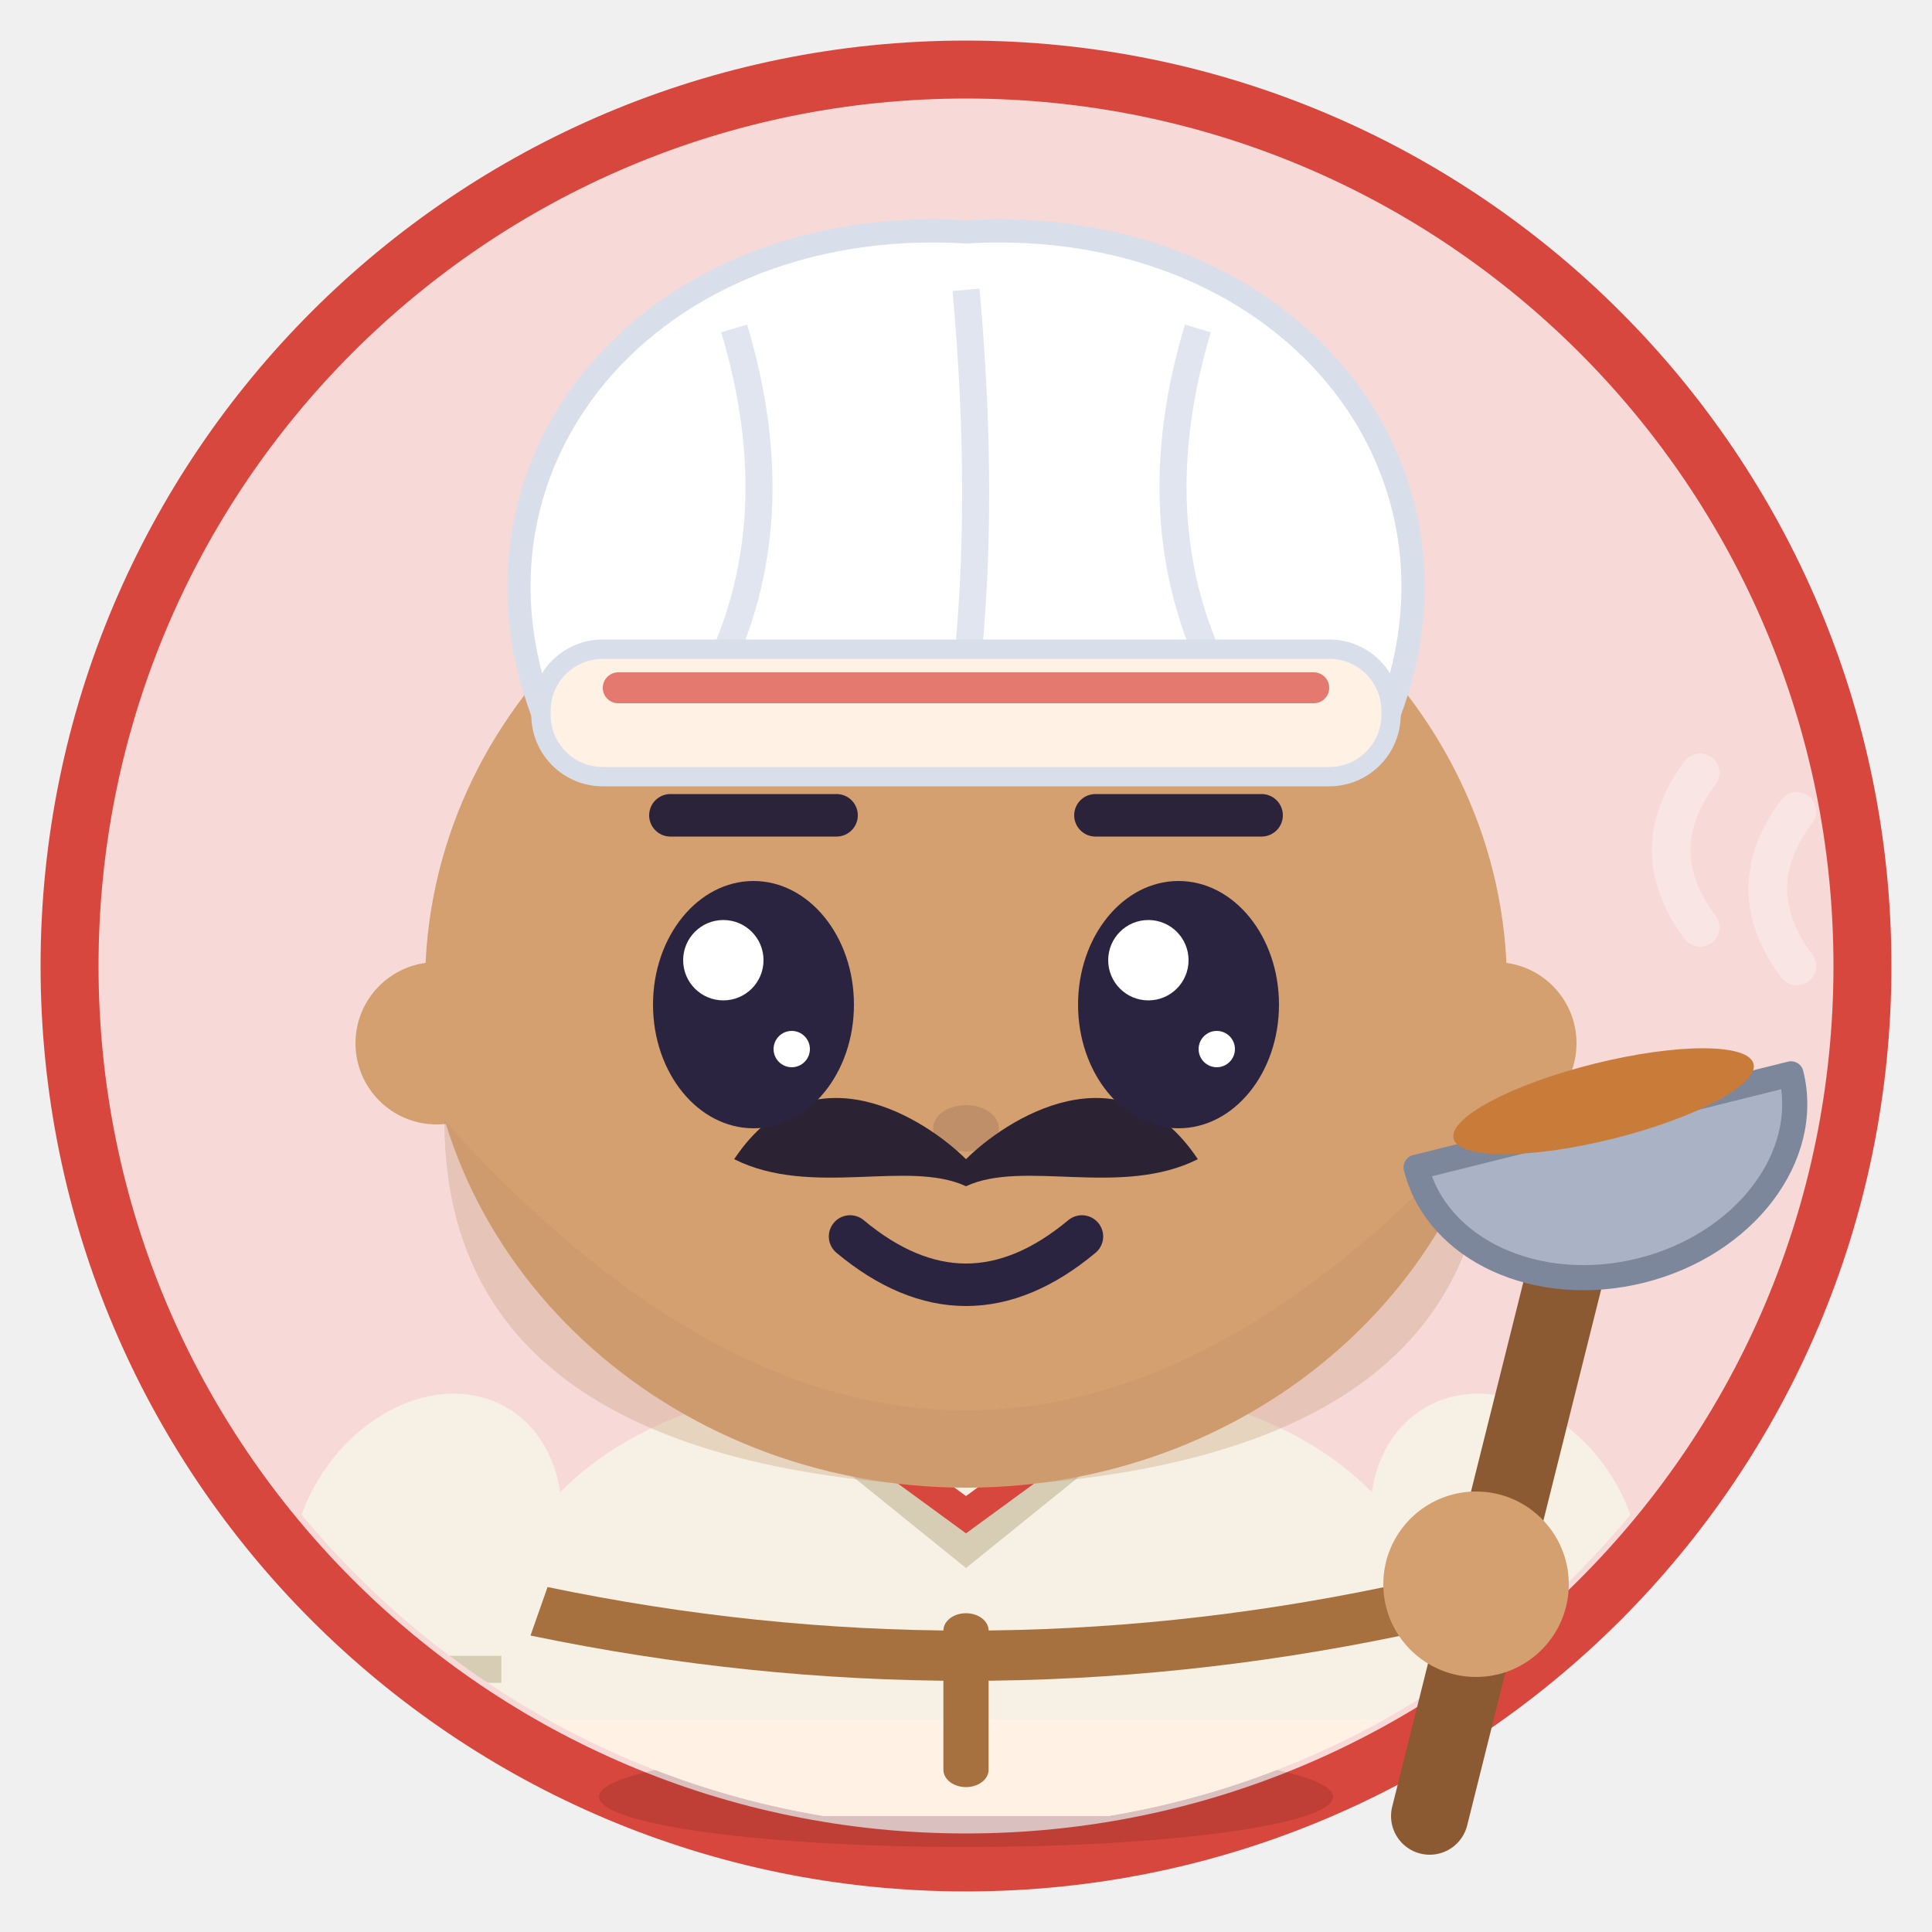
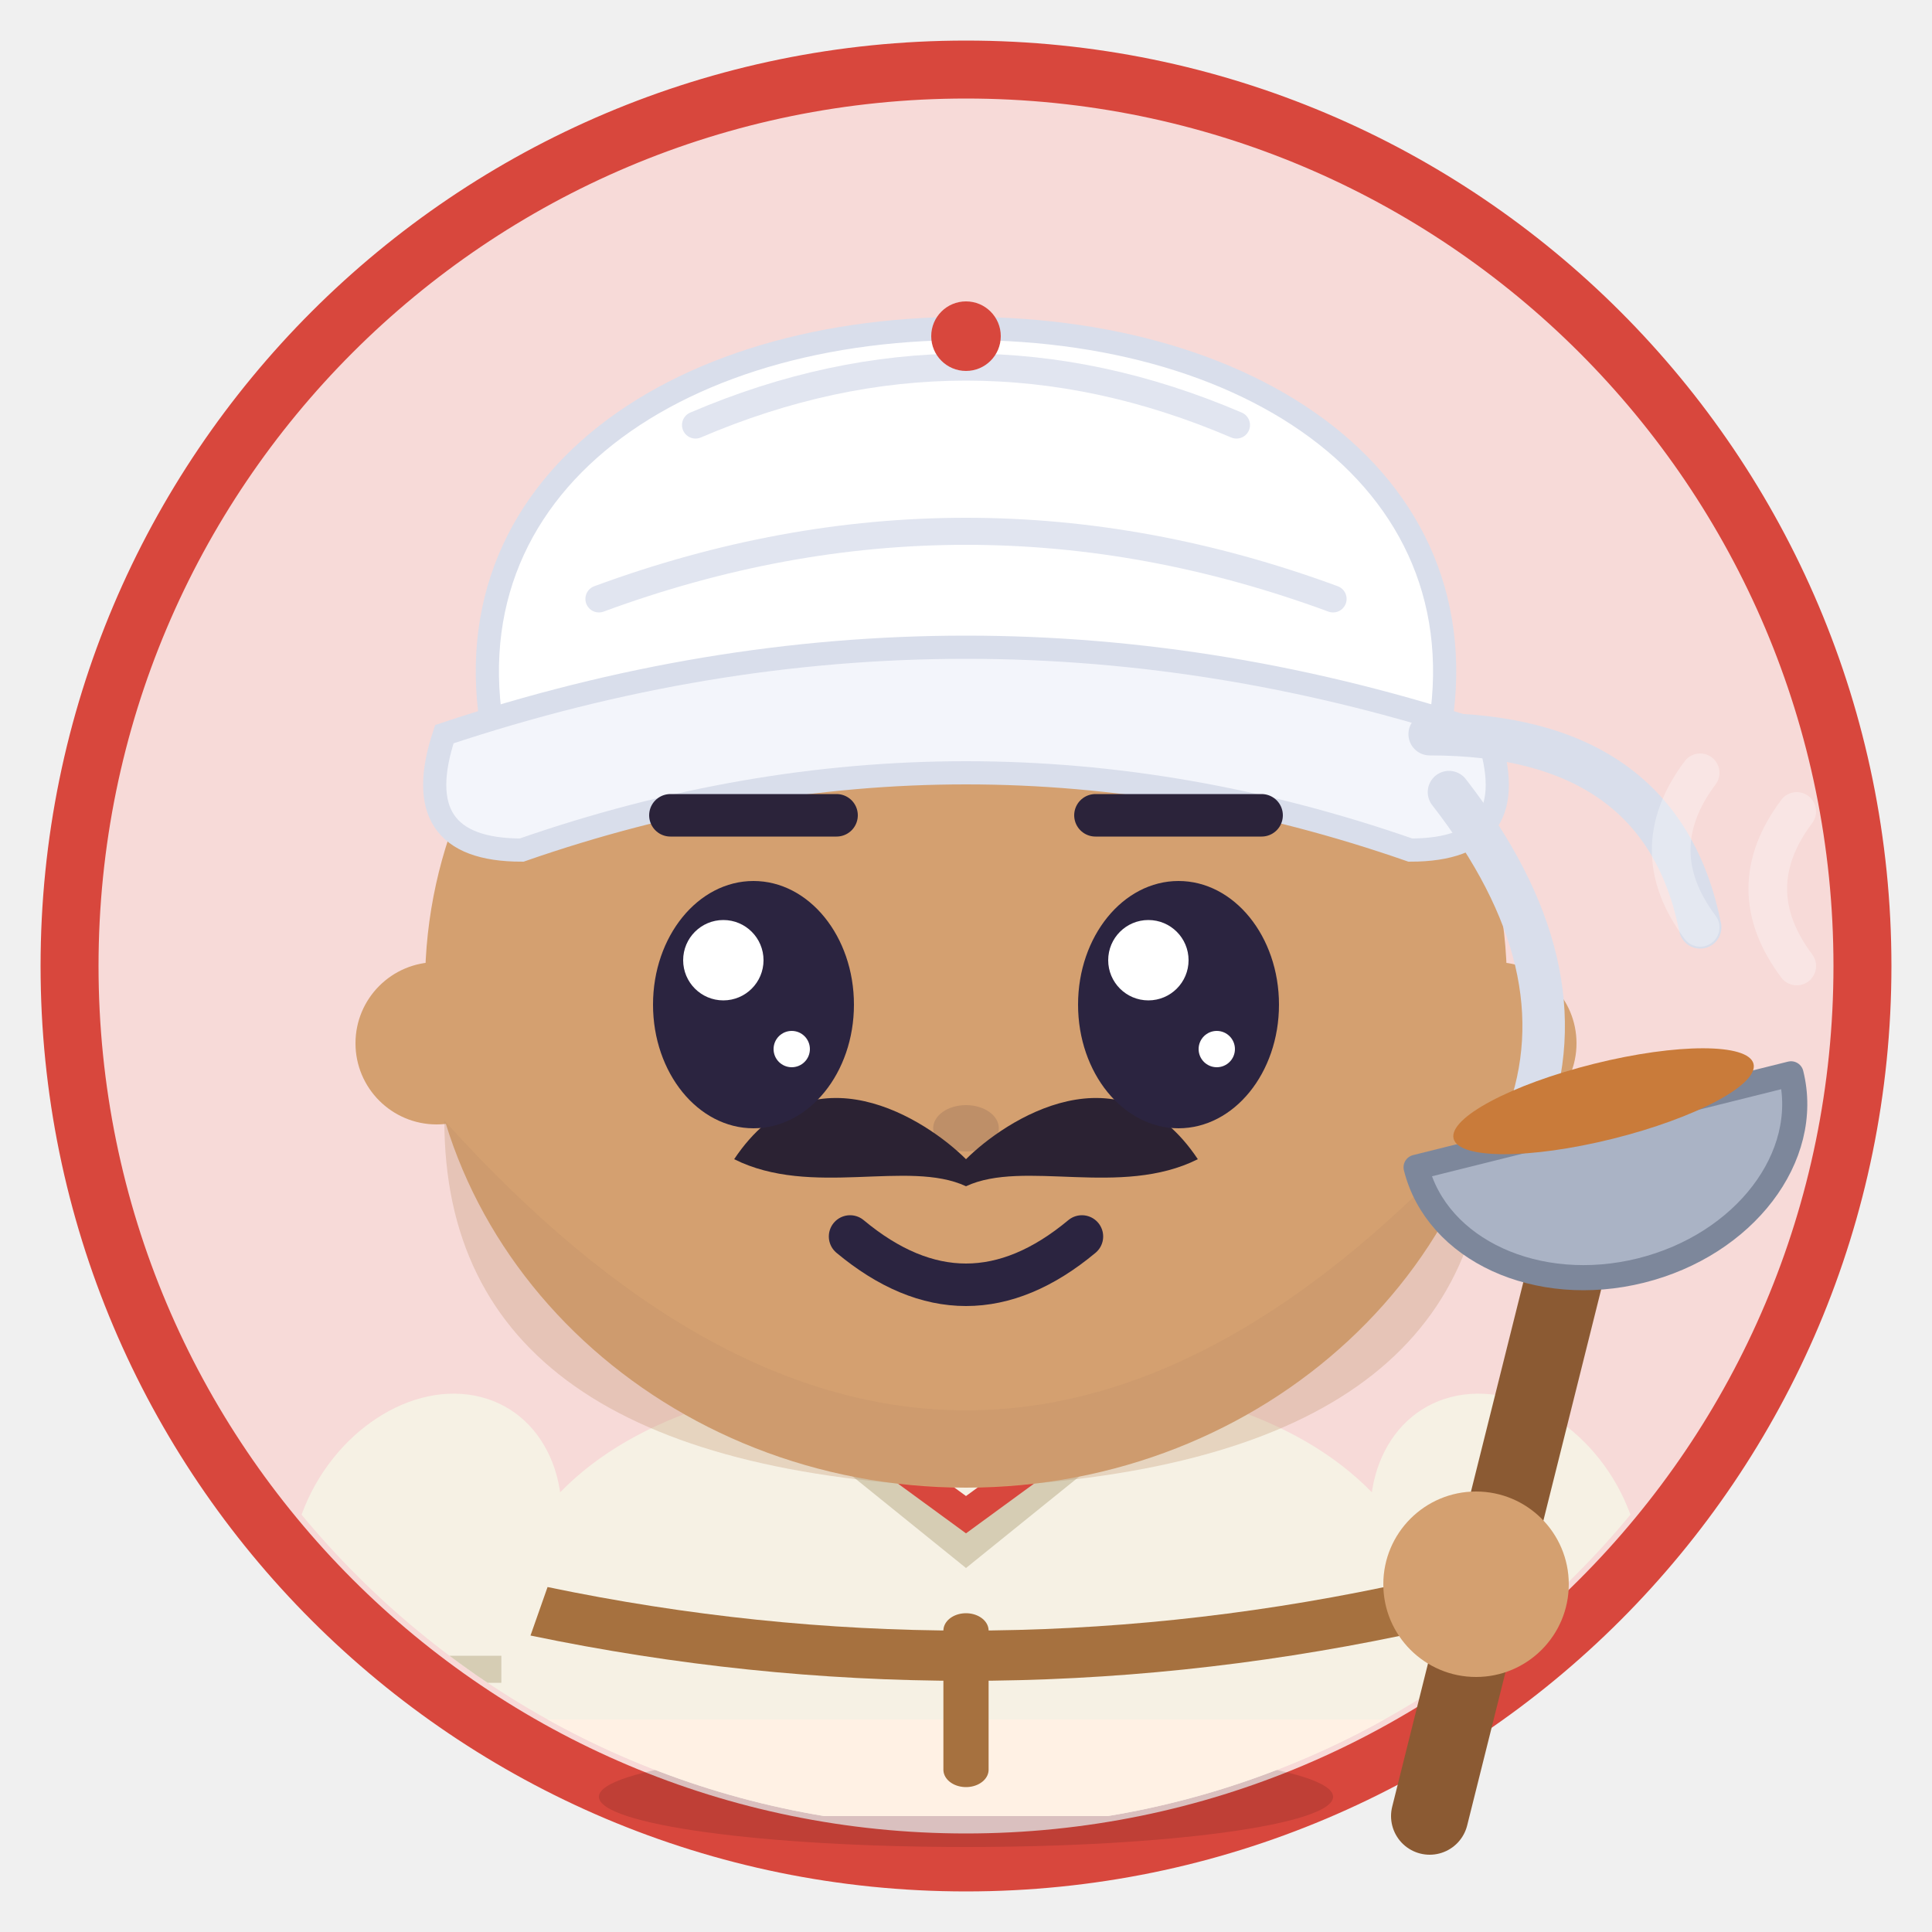
<svg xmlns="http://www.w3.org/2000/svg" viewBox="0 0 100 100" class="av static" data-state="idle" data-expr="neutral" aria-hidden="true">
  <g class="frame" data-part="frame">
    <circle cx="50" cy="50" r="46.4" fill="#f7dad8" stroke="#d8473d" stroke-width="3" class="ring" />
    <ellipse cx="50" cy="93" rx="19" ry="2.6" fill="#000" opacity=".12" />
  </g>
  <g class="ch">
    <g class="body" data-part="body">
      <clipPath id="adp">
        <circle cx="50" cy="50" r="44.6" />
      </clipPath>
      <g clip-path="url(#adp)">
        <g transform="translate(-15 0) scale(1.3 1)">
          <ellipse cx="28.5" cy="80" rx="5.2" ry="8" transform="rotate(14 28.5 80)" fill="#f6f1e4" />
          <ellipse cx="71.5" cy="80" rx="5.2" ry="8" transform="rotate(-14 71.5 80)" fill="#f6f1e4" />
          <path d="M31 94C29 79 35 71 50 71C65 71 71 79 69 94Z" fill="#f6f1e4" />
          <path d="M33 89H67L68.2 94H31.8Z" fill="#fff1e4" />
          <path d="M42 71.6L50 80L58 71.6" fill="none" stroke="#d6cdb4" stroke-width="1.6" />
          <path d="M46 74.6L50 78.4L54 74.6" fill="none" stroke="#d8473d" stroke-width="1.4" />
          <path d="M33 83.4Q50 88 67 83.4" fill="none" stroke="#a6713f" stroke-width="2.6" />
          <path d="M50 84.4V91.6" stroke="#a6713f" stroke-width="1.8" stroke-linecap="round" />
          <path d="M24.5 86.4h7M68.5 86.4h7" stroke="#d6cdb4" stroke-width="1.4" />
        </g>
      </g>
    </g>
    <g class="head" data-part="head">
      <circle cx="22.6" cy="54" r="4.2" fill="#d4a070" />
      <circle cx="77.4" cy="54" r="4.2" fill="#d4a070" />
      <ellipse cx="50" cy="51" rx="28" ry="26" fill="#d4a070" />
      <path d="M23 58Q50 88 77 58Q77 76 50 77Q23 76 23 58Z" fill="#be8f68" opacity=".3" />
      <ellipse cx="50" cy="58.4" rx="1.7" ry="1.2" fill="#be8f68" />
      <path d="M38 60C42 54 48 58 50 60C52 58 58 54 62 60C58 62 53 60 50 61.4C47 60 42 62 38 60Z" fill="#2b2233" />
    </g>
    <g class="hat" data-part="hat">
-       <path d="M29 39C22 25 33 11 50 12C67 11 78 25 71 39Z" fill="#fff" stroke="#d9deeb" stroke-width="1.2" />
-       <path d="M38 17Q41 27 37 35M50 15Q51 26 50 35M62 17Q59 27 63 35" fill="none" stroke="#e1e5f0" stroke-width="1.4" />
-       <rect x="28" y="33.6" width="44" height="6.6" rx="3.2" fill="#fff1e4" stroke="#d9deeb" stroke-width="1" />
-       <path d="M32 35.6H68" stroke="#d8473d" stroke-width="1.6" stroke-linecap="round" opacity=".7" />
+       <path d="M26 40C22 26 34 17 50 17C66 17 78 26 74 40Z" fill="#fff" stroke="#d9deeb" stroke-width="1.2" />
+       <path d="M36 22Q50 16 64 22M31 31Q50 24 69 31" fill="none" stroke="#e1e5f0" stroke-width="1.4" stroke-linecap="round" />
+       <path d="M23 38Q50 29 77 38Q79 44 73 44Q50 36 27 44Q21 44 23 38Z" fill="#f3f5fb" stroke="#d9deeb" stroke-width="1.2" />
+       <path d="M74 38Q86 38 88 48M75 41Q82 50 79 58" fill="none" stroke="#d9deeb" stroke-width="2.2" stroke-linecap="round" />
+       <circle cx="50" cy="17.4" r="1.8" fill="#d8473d" />
    </g>
    <g class="eyes-brows" data-part="eyes-brows">
      <g class="eyes">
        <g transform="translate(39 52)">
          <ellipse rx="5.2" ry="6.4" fill="#2b2440" />
          <circle cx="-1.56" cy="-2.3" r="2.08" fill="#fff" />
          <circle cx="1.98" cy="2.3" r="0.94" fill="#fff" />
        </g>
        <g transform="translate(61 52)">
          <ellipse rx="5.2" ry="6.4" fill="#2b2440" />
          <circle cx="-1.56" cy="-2.3" r="2.08" fill="#fff" />
          <circle cx="1.98" cy="2.3" r="0.94" fill="#fff" />
        </g>
      </g>
      <g class="brows">
        <path d="M-4.3 0H4.3" transform="translate(39 42.2) rotate(0)" stroke="#2b233a" stroke-width="2.2" stroke-linecap="round" fill="none" />
        <path d="M-4.3 0H4.3" transform="translate(61 42.2) rotate(0)" stroke="#2b233a" stroke-width="2.2" stroke-linecap="round" fill="none" />
      </g>
    </g>
    <g class="mouth" data-part="mouth">
      <g class="mouth" transform="translate(50 64) scale(1)">
        <path d="M-6 0Q0 5 6 0" fill="none" stroke="#2b2440" stroke-width="2.2" stroke-linecap="round" stroke-linejoin="round" />
      </g>
    </g>
    <g class="fx" data-part="fx">
      <g class="fx" />
    </g>
    <g class="prop" data-part="prop" data-prop="ladle">
      <g class="glow" opacity=".3">
        <path d="M88 48q-3-4 0-8M93 50q-3-4 0-8" fill="none" stroke="#fff" stroke-width="2" stroke-linecap="round" />
      </g>
      <path d="M74 94L82 62" stroke="#8b5a33" stroke-width="4" stroke-linecap="round" />
      <path d="M73 58H93A10 8 0 0 1 73 58Z" fill="#aab3c5" stroke="#7d879b" stroke-width="1.3" stroke-linejoin="round" transform="rotate(-14 83 58)" />
      <ellipse cx="83" cy="57" rx="8" ry="2" fill="#c97b3a" transform="rotate(-14 83 57)" />
      <circle cx="76.4" cy="82" r="4.8" fill="#d4a070" />
    </g>
  </g>
  <g class="state" data-part="state">
    <g class="fg" />
  </g>
</svg>
